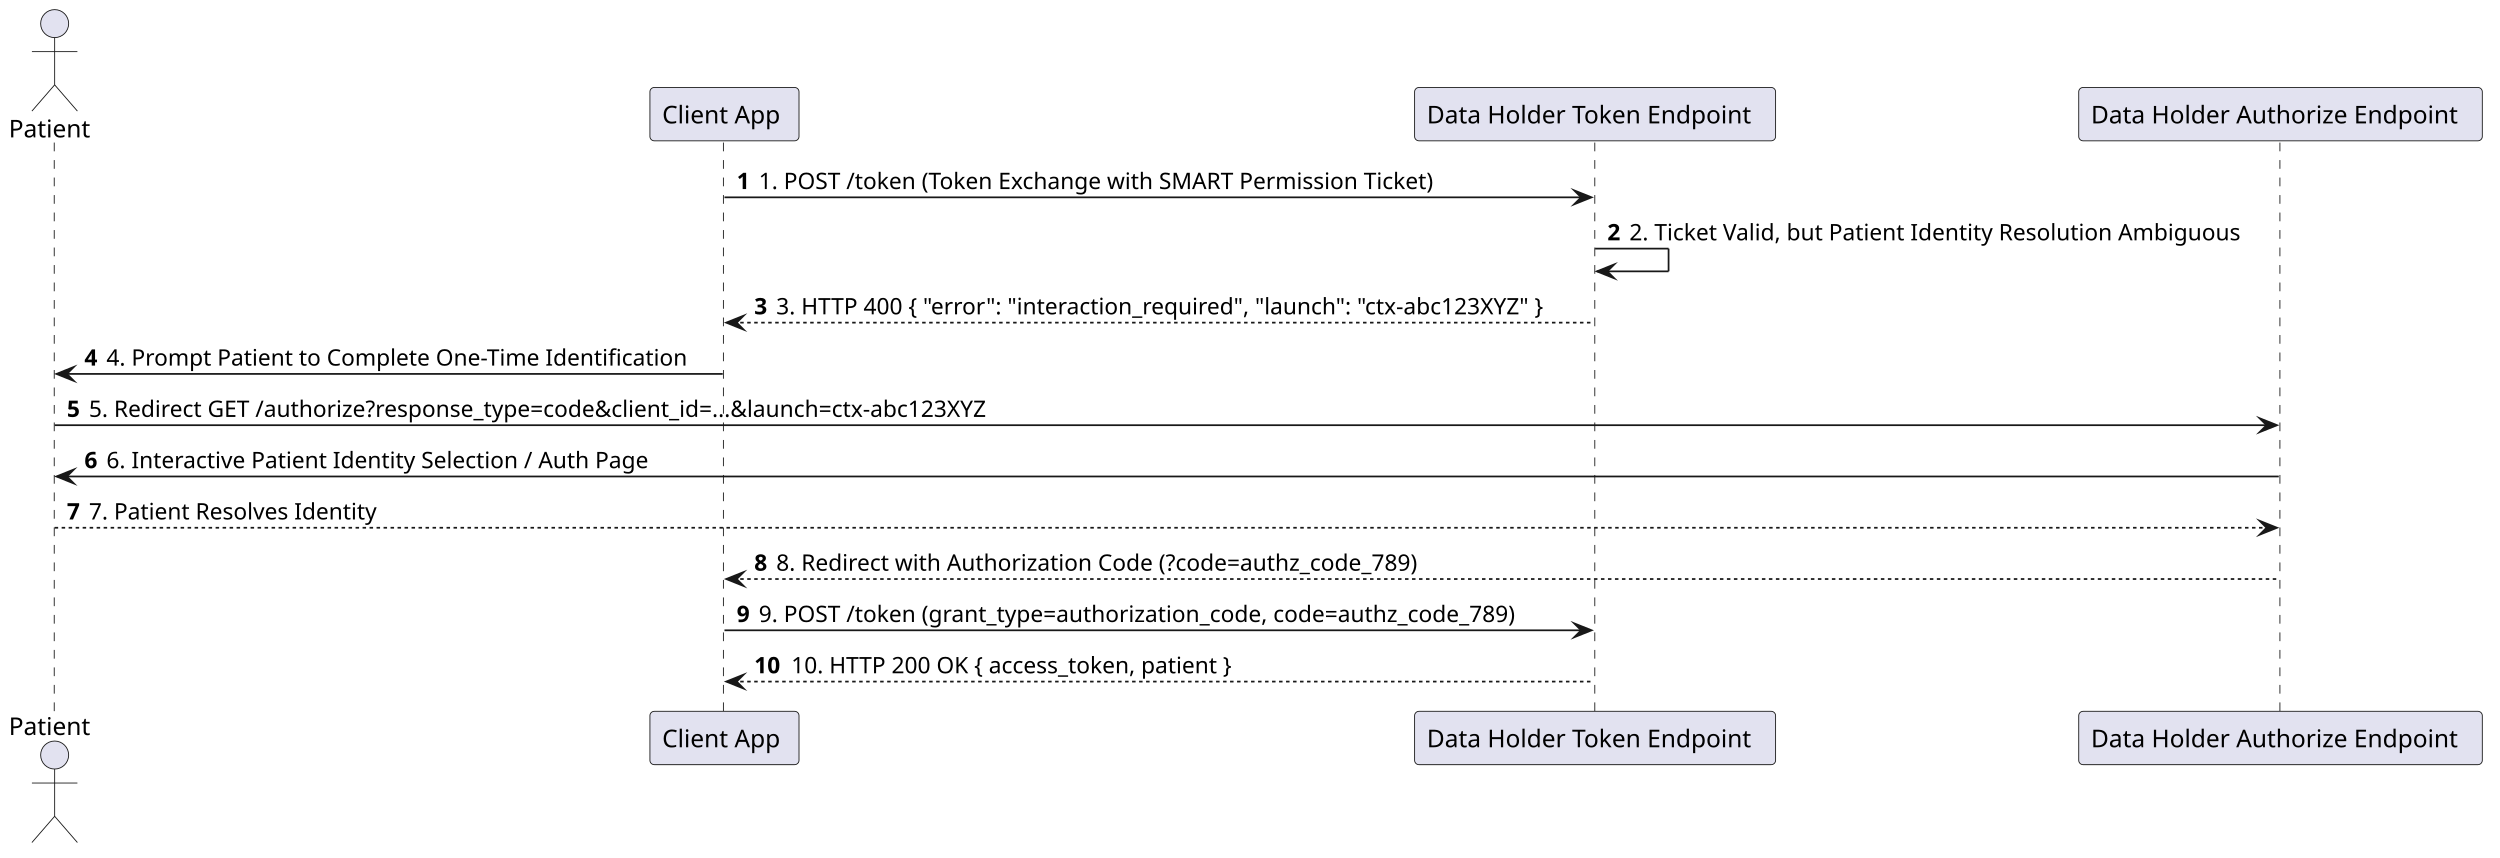
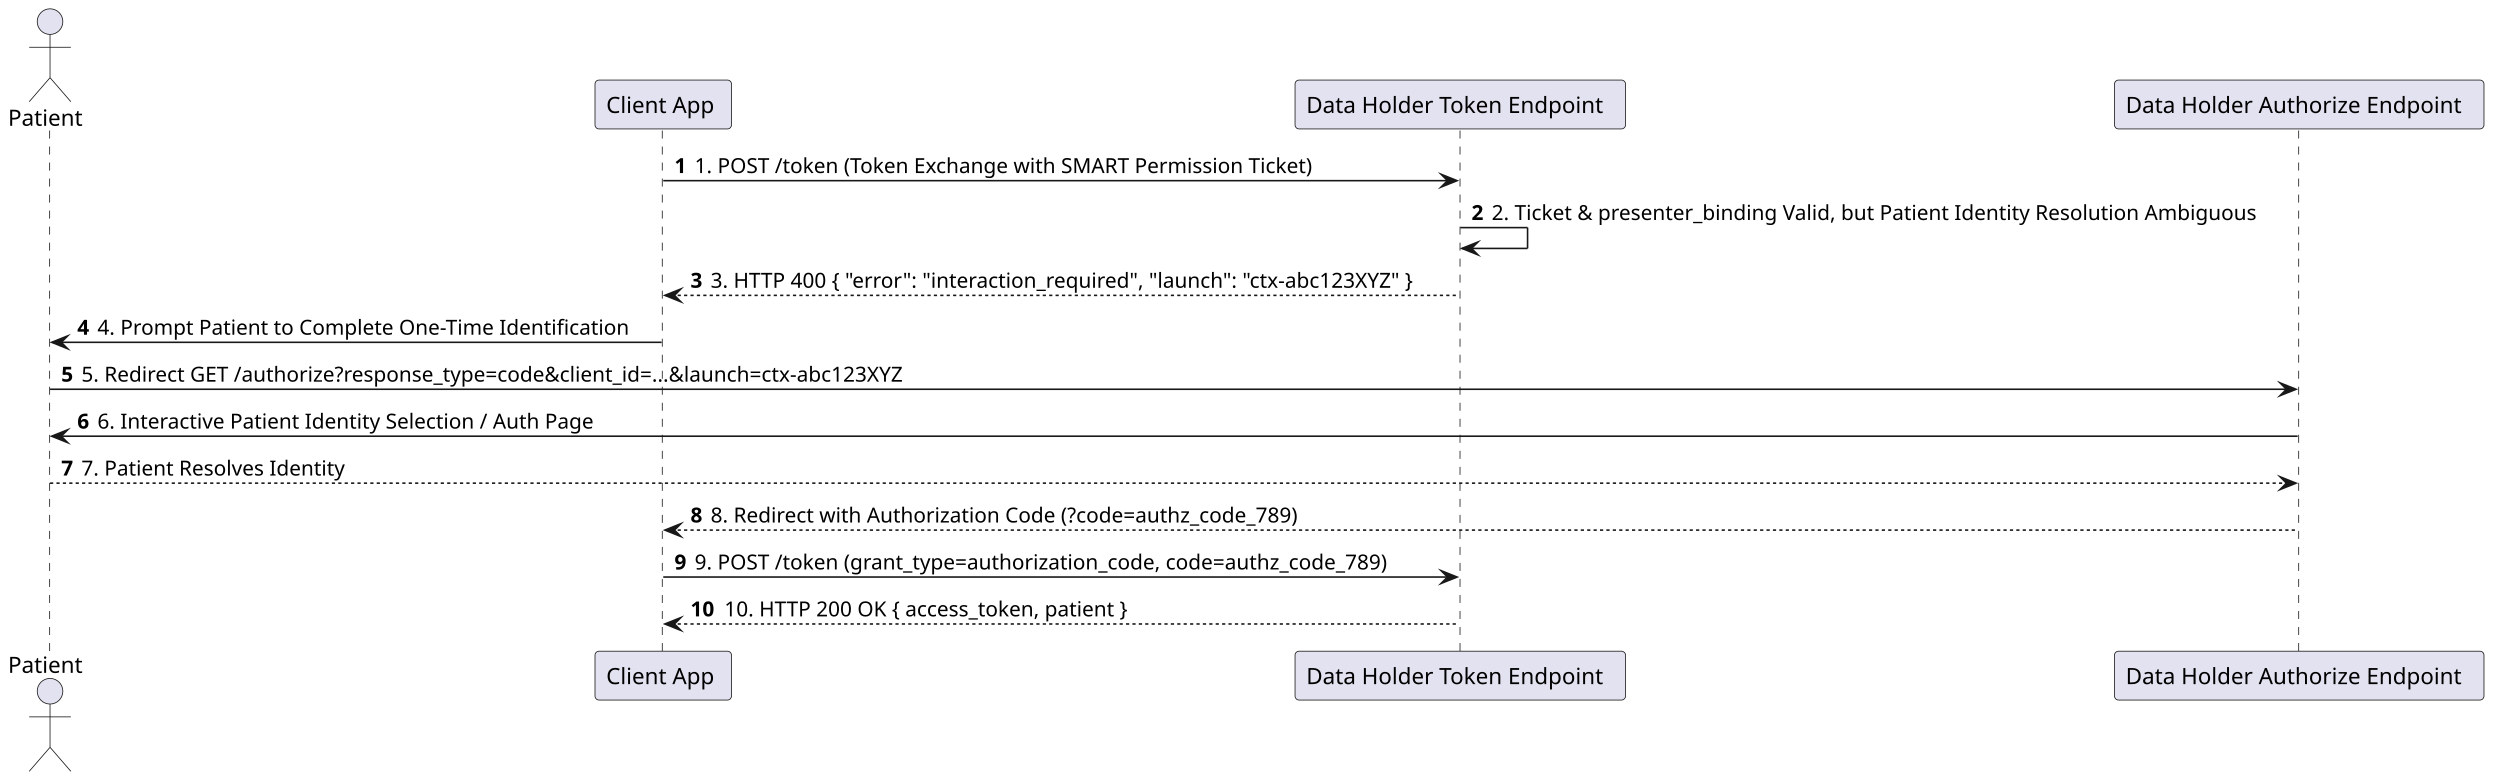
- <svg xmlns="http://www.w3.org/2000/svg" contentStyleType="text/css" data-diagram-type="SEQUENCE" height="490px" preserveAspectRatio="none" style="width:1429px;height:490px;background:#FFFFFF;" version="1.1" viewBox="0 0 1429 490" width="1429px" zoomAndPan="magnify">
+ <svg xmlns="http://www.w3.org/2000/svg" contentStyleType="text/css" data-diagram-type="SEQUENCE" height="313.92px" preserveAspectRatio="none" style="width:1000px;height:313px;background:#FFFFFF;" version="1.1" viewBox="0 0 1000 313" width="1000.059px" zoomAndPan="magnify">
  <defs />
  <g>
-     <g class="participant-lifeline" data-entity-uid="part1" data-qualified-name="Patient" data-source-line="70" id="part1-lifeline">
+     <g class="participant-lifeline" data-entity-uid="part1" data-qualified-name="Patient" data-source-line="3" id="part1-lifeline">
      <g>
-         <rect fill="#000000" fill-opacity="0" height="326.106" width="8" x="27.239" y="81.488" />
-         <line style="stroke:#181818;stroke-width:0.5;stroke-dasharray:5,5;" x1="31" x2="31" y1="81.488" y2="407.594" />
+         <rect fill="#000000" fill-opacity="0" height="208.92" width="5.125" x="17.451" y="52.206" />
+         <line style="stroke:#181818;stroke-width:0.32;stroke-dasharray:3.203,3.203;" x1="19.86" x2="19.86" y1="52.206" y2="261.126" />
      </g>
    </g>
-     <g class="participant-lifeline" data-entity-uid="part2" data-qualified-name="Client" data-source-line="71" id="part2-lifeline">
+     <g class="participant-lifeline" data-entity-uid="part2" data-qualified-name="Client" data-source-line="4" id="part2-lifeline">
      <g>
-         <rect fill="#000000" fill-opacity="0" height="326.106" width="8" x="410.104" y="81.488" />
-         <line style="stroke:#181818;stroke-width:0.5;stroke-dasharray:5,5;" x1="413.496" x2="413.496" y1="81.488" y2="407.594" />
+         <rect fill="#000000" fill-opacity="0" height="208.92" width="5.125" x="262.735" y="52.206" />
+         <line style="stroke:#181818;stroke-width:0.32;stroke-dasharray:3.203,3.203;" x1="264.908" x2="264.908" y1="52.206" y2="261.126" />
      </g>
    </g>
-     <g class="participant-lifeline" data-entity-uid="part3" data-qualified-name="DH_Token" data-source-line="72" id="part3-lifeline">
+     <g class="participant-lifeline" data-entity-uid="part3" data-qualified-name="DH_Token" data-source-line="5" id="part3-lifeline">
      <g>
-         <rect fill="#000000" fill-opacity="0" height="326.106" width="8" x="907.755" y="81.488" />
-         <line style="stroke:#181818;stroke-width:0.5;stroke-dasharray:5,5;" x1="911.583" x2="911.583" y1="81.488" y2="407.594" />
+         <rect fill="#000000" fill-opacity="0" height="208.92" width="5.125" x="581.556" y="52.206" />
+         <line style="stroke:#181818;stroke-width:0.32;stroke-dasharray:3.203,3.203;" x1="584.009" x2="584.009" y1="52.206" y2="261.126" />
      </g>
    </g>
-     <g class="participant-lifeline" data-entity-uid="part4" data-qualified-name="DH_Auth" data-source-line="73" id="part4-lifeline">
+     <g class="participant-lifeline" data-entity-uid="part4" data-qualified-name="DH_Auth" data-source-line="6" id="part4-lifeline">
      <g>
-         <rect fill="#000000" fill-opacity="0" height="326.106" width="8" x="1299.543" y="81.488" />
-         <line style="stroke:#181818;stroke-width:0.5;stroke-dasharray:5,5;" x1="1303.197" x2="1303.197" y1="81.488" y2="407.594" />
+         <rect fill="#000000" fill-opacity="0" height="208.92" width="5.125" x="917.134" y="52.206" />
+         <line style="stroke:#181818;stroke-width:0.32;stroke-dasharray:3.203,3.203;" x1="919.475" x2="919.475" y1="52.206" y2="261.126" />
      </g>
    </g>
-     <g class="participant participant-head" data-entity-uid="part1" data-qualified-name="Patient" data-source-line="70" id="part1-head">
-       <text fill="#000000" font-family="sans-serif" font-size="14" lengthAdjust="spacing" textLength="46.477" x="5" y="78.535">Patient</text>
-       <ellipse cx="31.239" cy="13.5" fill="#E2E2F0" rx="8" ry="8" style="stroke:#181818;stroke-width:0.5;" />
-       <path d="M31.239,21.5 L31.239,48.5 M18.239,29.5 L44.239,29.5 M31.239,48.5 L18.239,63.5 M31.239,48.5 L44.239,63.5" fill="none" style="stroke:#181818;stroke-width:0.5;" />
+     <g class="participant participant-head" data-entity-uid="part1" data-qualified-name="Patient" data-source-line="3" id="part1-head">
+       <text fill="#000000" font-family="sans-serif" font-size="8.969" lengthAdjust="spacing" textLength="29.776" x="3.203" y="50.314">Patient</text>
+       <ellipse cx="20.013" cy="8.649" fill="#E2E2F0" rx="5.125" ry="5.125" style="stroke:#181818;stroke-width:0.32;" />
+       <path d="M20.013,13.774 L20.013,31.072 M11.685,18.899 L28.342,18.899 M20.013,31.072 L11.685,40.681 M20.013,31.072 L28.342,40.681" fill="none" style="stroke:#181818;stroke-width:0.32;" />
    </g>
-     <g class="participant participant-tail" data-entity-uid="part1" data-qualified-name="Patient" data-source-line="70" id="part1-tail">
-       <text fill="#000000" font-family="sans-serif" font-size="14" lengthAdjust="spacing" textLength="46.477" x="5" y="420.129">Patient</text>
-       <ellipse cx="31.239" cy="431.582" fill="#E2E2F0" rx="8" ry="8" style="stroke:#181818;stroke-width:0.5;" />
-       <path d="M31.239,439.582 L31.239,466.582 M18.239,447.582 L44.239,447.582 M31.239,466.582 L18.239,481.582 M31.239,466.582 L44.239,481.582" fill="none" style="stroke:#181818;stroke-width:0.5;" />
+     <g class="participant participant-tail" data-entity-uid="part1" data-qualified-name="Patient" data-source-line="3" id="part1-tail">
+       <text fill="#000000" font-family="sans-serif" font-size="8.969" lengthAdjust="spacing" textLength="29.776" x="3.203" y="269.157">Patient</text>
+       <ellipse cx="20.013" cy="276.494" fill="#E2E2F0" rx="5.125" ry="5.125" style="stroke:#181818;stroke-width:0.32;" />
+       <path d="M20.013,281.62 L20.013,298.917 M11.685,286.745 L28.342,286.745 M20.013,298.917 L11.685,308.527 M20.013,298.917 L28.342,308.527" fill="none" style="stroke:#181818;stroke-width:0.32;" />
    </g>
-     <g class="participant participant-head" data-entity-uid="part2" data-qualified-name="Client" data-source-line="71" id="part2-head">
-       <rect fill="#E2E2F0" height="30.488" rx="2.5" ry="2.5" style="stroke:#181818;stroke-width:0.5;" width="85.217" x="371.496" y="50" />
-       <text fill="#000000" font-family="sans-serif" font-size="14" lengthAdjust="spacing" textLength="71.217" x="378.496" y="70.535">Client App</text>
+     <g class="participant participant-head" data-entity-uid="part2" data-qualified-name="Client" data-source-line="4" id="part2-head">
+       <rect fill="#E2E2F0" height="19.532" rx="1.602" ry="1.602" style="stroke:#181818;stroke-width:0.32;" width="54.594" x="238" y="32.033" />
+       <text fill="#000000" font-family="sans-serif" font-size="8.969" lengthAdjust="spacing" textLength="45.625" x="242.485" y="45.188">Client App</text>
    </g>
-     <g class="participant participant-tail" data-entity-uid="part2" data-qualified-name="Client" data-source-line="71" id="part2-tail">
-       <rect fill="#E2E2F0" height="30.488" rx="2.5" ry="2.5" style="stroke:#181818;stroke-width:0.5;" width="85.217" x="371.496" y="406.594" />
-       <text fill="#000000" font-family="sans-serif" font-size="14" lengthAdjust="spacing" textLength="71.217" x="378.496" y="427.129">Client App</text>
+     <g class="participant participant-tail" data-entity-uid="part2" data-qualified-name="Client" data-source-line="4" id="part2-tail">
+       <rect fill="#E2E2F0" height="19.532" rx="1.602" ry="1.602" style="stroke:#181818;stroke-width:0.32;" width="54.594" x="238" y="260.486" />
+       <text fill="#000000" font-family="sans-serif" font-size="8.969" lengthAdjust="spacing" textLength="45.625" x="242.485" y="273.641">Client App</text>
    </g>
-     <g class="participant participant-head" data-entity-uid="part3" data-qualified-name="DH_Token" data-source-line="72" id="part3-head">
-       <rect fill="#E2E2F0" height="30.488" rx="2.5" ry="2.5" style="stroke:#181818;stroke-width:0.5;" width="206.343" x="808.583" y="50" />
-       <text fill="#000000" font-family="sans-serif" font-size="14" lengthAdjust="spacing" textLength="192.343" x="815.583" y="70.535">Data Holder Token Endpoint</text>
+     <g class="participant participant-head" data-entity-uid="part3" data-qualified-name="DH_Token" data-source-line="5" id="part3-head">
+       <rect fill="#E2E2F0" height="19.532" rx="1.602" ry="1.602" style="stroke:#181818;stroke-width:0.32;" width="132.194" x="518.021" y="32.033" />
+       <text fill="#000000" font-family="sans-serif" font-size="8.969" lengthAdjust="spacing" textLength="123.225" x="522.506" y="45.188">Data Holder Token Endpoint</text>
    </g>
-     <g class="participant participant-tail" data-entity-uid="part3" data-qualified-name="DH_Token" data-source-line="72" id="part3-tail">
-       <rect fill="#E2E2F0" height="30.488" rx="2.5" ry="2.5" style="stroke:#181818;stroke-width:0.5;" width="206.343" x="808.583" y="406.594" />
-       <text fill="#000000" font-family="sans-serif" font-size="14" lengthAdjust="spacing" textLength="192.343" x="815.583" y="427.129">Data Holder Token Endpoint</text>
+     <g class="participant participant-tail" data-entity-uid="part3" data-qualified-name="DH_Token" data-source-line="5" id="part3-tail">
+       <rect fill="#E2E2F0" height="19.532" rx="1.602" ry="1.602" style="stroke:#181818;stroke-width:0.32;" width="132.194" x="518.021" y="260.486" />
+       <text fill="#000000" font-family="sans-serif" font-size="8.969" lengthAdjust="spacing" textLength="123.225" x="522.506" y="273.641">Data Holder Token Endpoint</text>
    </g>
-     <g class="participant participant-head" data-entity-uid="part4" data-qualified-name="DH_Auth" data-source-line="73" id="part4-head">
-       <rect fill="#E2E2F0" height="30.488" rx="2.5" ry="2.5" style="stroke:#181818;stroke-width:0.5;" width="230.692" x="1188.197" y="50" />
-       <text fill="#000000" font-family="sans-serif" font-size="14" lengthAdjust="spacing" textLength="216.692" x="1195.197" y="70.535">Data Holder Authorize Endpoint</text>
+     <g class="participant participant-head" data-entity-uid="part4" data-qualified-name="DH_Auth" data-source-line="6" id="part4-head">
+       <rect fill="#E2E2F0" height="19.532" rx="1.602" ry="1.602" style="stroke:#181818;stroke-width:0.32;" width="147.794" x="845.8" y="32.033" />
+       <text fill="#000000" font-family="sans-serif" font-size="8.969" lengthAdjust="spacing" textLength="138.825" x="850.284" y="45.188">Data Holder Authorize Endpoint</text>
    </g>
-     <g class="participant participant-tail" data-entity-uid="part4" data-qualified-name="DH_Auth" data-source-line="73" id="part4-tail">
-       <rect fill="#E2E2F0" height="30.488" rx="2.5" ry="2.5" style="stroke:#181818;stroke-width:0.5;" width="230.692" x="1188.197" y="406.594" />
-       <text fill="#000000" font-family="sans-serif" font-size="14" lengthAdjust="spacing" textLength="216.692" x="1195.197" y="427.129">Data Holder Authorize Endpoint</text>
+     <g class="participant participant-tail" data-entity-uid="part4" data-qualified-name="DH_Auth" data-source-line="6" id="part4-tail">
+       <rect fill="#E2E2F0" height="19.532" rx="1.602" ry="1.602" style="stroke:#181818;stroke-width:0.32;" width="147.794" x="845.8" y="260.486" />
+       <text fill="#000000" font-family="sans-serif" font-size="8.969" lengthAdjust="spacing" textLength="138.825" x="850.284" y="273.641">Data Holder Authorize Endpoint</text>
    </g>
-     <g class="message" data-entity-1="part2" data-entity-2="part3" data-source-line="75" id="msg1">
-       <polygon fill="#181818" points="899.755,108.799,909.755,112.799,899.755,116.799,903.755,112.799" style="stroke:#181818;stroke-width:1;stroke-linejoin:miter;stroke-miterlimit:10;" />
-       <line style="stroke:#181818;stroke-width:1;" x1="414.104" x2="905.755" y1="112.799" y2="112.799" />
-       <text fill="#000000" font-family="sans-serif" font-size="13" font-weight="700" lengthAdjust="spacing" textLength="8.576" x="421.104" y="108.057">1</text>
-       <text fill="#000000" font-family="sans-serif" font-size="13" lengthAdjust="spacing" textLength="405.59" x="433.68" y="108.057">1. POST /token (Token Exchange with SMART Permission Ticket)</text>
+     <g class="message" data-entity-1="part2" data-entity-2="part3" data-source-line="8" id="msg1">
+       <polygon fill="#181818" points="576.431,69.702,582.837,72.265,576.431,74.828,578.993,72.265" style="stroke:#181818;stroke-width:0.641;stroke-linejoin:miter;stroke-miterlimit:10;" />
+       <line style="stroke:#181818;stroke-width:0.641;" x1="265.297" x2="580.274" y1="72.265" y2="72.265" />
+       <text fill="#000000" font-family="sans-serif" font-size="8.329" font-weight="700" lengthAdjust="spacing" textLength="5.494" x="269.782" y="69.227">1</text>
+       <text fill="#000000" font-family="sans-serif" font-size="8.329" lengthAdjust="spacing" textLength="259.842" x="277.838" y="69.227">1. POST /token (Token Exchange with SMART Permission Ticket)</text>
    </g>
-     <g class="message" data-entity-1="part3" data-entity-2="part3" data-source-line="76" id="msg2">
-       <line style="stroke:#181818;stroke-width:1;" x1="911.755" x2="953.755" y1="142.109" y2="142.109" />
-       <line style="stroke:#181818;stroke-width:1;" x1="953.755" x2="953.755" y1="142.109" y2="155.109" />
-       <line style="stroke:#181818;stroke-width:1;" x1="912.755" x2="953.755" y1="155.109" y2="155.109" />
-       <polygon fill="#181818" points="922.755,151.109,912.755,155.109,922.755,159.109,918.755,155.109" style="stroke:#181818;stroke-width:1;stroke-linejoin:miter;stroke-miterlimit:10;" />
-       <text fill="#000000" font-family="sans-serif" font-size="13" font-weight="700" lengthAdjust="spacing" textLength="8.576" x="918.755" y="137.367">2</text>
-       <text fill="#000000" font-family="sans-serif" font-size="13" lengthAdjust="spacing" textLength="365.212" x="931.331" y="137.367">2. Ticket Valid, but Patient Identity Resolution Ambiguous</text>
+     <g class="message" data-entity-1="part3" data-entity-2="part3" data-source-line="9" id="msg2">
+       <line style="stroke:#181818;stroke-width:0.641;" x1="584.118" x2="611.026" y1="91.043" y2="91.043" />
+       <line style="stroke:#181818;stroke-width:0.641;" x1="611.026" x2="611.026" y1="91.043" y2="99.371" />
+       <line style="stroke:#181818;stroke-width:0.641;" x1="584.759" x2="611.026" y1="99.371" y2="99.371" />
+       <polygon fill="#181818" points="591.166,96.809,584.759,99.371,591.166,101.934,588.603,99.371" style="stroke:#181818;stroke-width:0.641;stroke-linejoin:miter;stroke-miterlimit:10;" />
+       <text fill="#000000" font-family="sans-serif" font-size="8.329" font-weight="700" lengthAdjust="spacing" textLength="5.494" x="588.603" y="88.005">2</text>
+       <text fill="#000000" font-family="sans-serif" font-size="8.329" lengthAdjust="spacing" textLength="318.552" x="596.66" y="88.005">2. Ticket &amp; presenter_binding Valid, but Patient Identity Resolution Ambiguous</text>
    </g>
-     <g class="message" data-entity-1="part3" data-entity-2="part2" data-source-line="77" id="msg3">
-       <polygon fill="#181818" points="425.104,180.42,415.104,184.42,425.104,188.42,421.104,184.42" style="stroke:#181818;stroke-width:1;stroke-linejoin:miter;stroke-miterlimit:10;" />
-       <line style="stroke:#181818;stroke-width:1;stroke-dasharray:2,2;" x1="419.104" x2="910.755" y1="184.42" y2="184.42" />
-       <text fill="#000000" font-family="sans-serif" font-size="13" font-weight="700" lengthAdjust="spacing" textLength="8.576" x="431.104" y="179.678">3</text>
-       <text fill="#000000" font-family="sans-serif" font-size="13" lengthAdjust="spacing" textLength="461.075" x="443.68" y="179.678">3. HTTP 400 { "error": "interaction_required", "launch": "ctx-abc123XYZ" }</text>
+     <g class="message" data-entity-1="part3" data-entity-2="part2" data-source-line="10" id="msg3">
+       <polygon fill="#181818" points="272.344,115.587,265.938,118.149,272.344,120.712,269.782,118.149" style="stroke:#181818;stroke-width:0.641;stroke-linejoin:miter;stroke-miterlimit:10;" />
+       <line style="stroke:#181818;stroke-width:0.641;stroke-dasharray:1.281,1.281;" x1="268.5" x2="583.478" y1="118.149" y2="118.149" />
+       <text fill="#000000" font-family="sans-serif" font-size="8.329" font-weight="700" lengthAdjust="spacing" textLength="5.494" x="276.188" y="115.111">3</text>
+       <text fill="#000000" font-family="sans-serif" font-size="8.329" lengthAdjust="spacing" textLength="295.389" x="284.245" y="115.111">3. HTTP 400 { "error": "interaction_required", "launch": "ctx-abc123XYZ" }</text>
    </g>
-     <g class="message" data-entity-1="part2" data-entity-2="part1" data-source-line="78" id="msg4">
-       <polygon fill="#181818" points="42.239,209.731,32.239,213.731,42.239,217.731,38.239,213.731" style="stroke:#181818;stroke-width:1;stroke-linejoin:miter;stroke-miterlimit:10;" />
-       <line style="stroke:#181818;stroke-width:1;" x1="36.239" x2="413.104" y1="213.731" y2="213.731" />
-       <text fill="#000000" font-family="sans-serif" font-size="13" font-weight="700" lengthAdjust="spacing" textLength="8.576" x="48.239" y="208.988">4</text>
-       <text fill="#000000" font-family="sans-serif" font-size="13" lengthAdjust="spacing" textLength="346.29" x="60.815" y="208.988">4. Prompt Patient to Complete One-Time Identification</text>
+     <g class="message" data-entity-1="part2" data-entity-2="part1" data-source-line="11" id="msg4">
+       <polygon fill="#181818" points="27.06,134.364,20.654,136.927,27.06,139.49,24.498,136.927" style="stroke:#181818;stroke-width:0.641;stroke-linejoin:miter;stroke-miterlimit:10;" />
+       <line style="stroke:#181818;stroke-width:0.641;" x1="23.216" x2="264.657" y1="136.927" y2="136.927" />
+       <text fill="#000000" font-family="sans-serif" font-size="8.329" font-weight="700" lengthAdjust="spacing" textLength="5.494" x="30.904" y="133.889">4</text>
+       <text fill="#000000" font-family="sans-serif" font-size="8.329" lengthAdjust="spacing" textLength="221.852" x="38.961" y="133.889">4. Prompt Patient to Complete One-Time Identification</text>
    </g>
-     <g class="message" data-entity-1="part1" data-entity-2="part4" data-source-line="79" id="msg5">
-       <polygon fill="#181818" points="1291.543,239.041,1301.543,243.041,1291.543,247.041,1295.543,243.041" style="stroke:#181818;stroke-width:1;stroke-linejoin:miter;stroke-miterlimit:10;" />
-       <line style="stroke:#181818;stroke-width:1;" x1="31.239" x2="1297.543" y1="243.041" y2="243.041" />
-       <text fill="#000000" font-family="sans-serif" font-size="13" font-weight="700" lengthAdjust="spacing" textLength="8.576" x="38.239" y="238.299">5</text>
-       <text fill="#000000" font-family="sans-serif" font-size="13" lengthAdjust="spacing" textLength="547.847" x="50.815" y="238.299">5. Redirect GET /authorize?response_type=code&amp;client_id=...&amp;launch=ctx-abc123XYZ</text>
+     <g class="message" data-entity-1="part1" data-entity-2="part4" data-source-line="12" id="msg5">
+       <polygon fill="#181818" points="912.009,153.142,918.415,155.705,912.009,158.268,914.571,155.705" style="stroke:#181818;stroke-width:0.641;stroke-linejoin:miter;stroke-miterlimit:10;" />
+       <line style="stroke:#181818;stroke-width:0.641;" x1="20.013" x2="915.853" y1="155.705" y2="155.705" />
+       <text fill="#000000" font-family="sans-serif" font-size="8.329" font-weight="700" lengthAdjust="spacing" textLength="5.494" x="24.498" y="152.667">5</text>
+       <text fill="#000000" font-family="sans-serif" font-size="8.329" lengthAdjust="spacing" textLength="350.98" x="32.554" y="152.667">5. Redirect GET /authorize?response_type=code&amp;client_id=...&amp;launch=ctx-abc123XYZ</text>
    </g>
-     <g class="message" data-entity-1="part4" data-entity-2="part1" data-source-line="80" id="msg6">
-       <polygon fill="#181818" points="42.239,268.352,32.239,272.352,42.239,276.352,38.239,272.352" style="stroke:#181818;stroke-width:1;stroke-linejoin:miter;stroke-miterlimit:10;" />
-       <line style="stroke:#181818;stroke-width:1;" x1="36.239" x2="1302.543" y1="272.352" y2="272.352" />
-       <text fill="#000000" font-family="sans-serif" font-size="13" font-weight="700" lengthAdjust="spacing" textLength="8.576" x="48.239" y="267.609">6</text>
-       <text fill="#000000" font-family="sans-serif" font-size="13" lengthAdjust="spacing" textLength="320.538" x="60.815" y="267.609">6. Interactive Patient Identity Selection / Auth Page</text>
+     <g class="message" data-entity-1="part4" data-entity-2="part1" data-source-line="13" id="msg6">
+       <polygon fill="#181818" points="27.06,171.92,20.654,174.483,27.06,177.045,24.498,174.483" style="stroke:#181818;stroke-width:0.641;stroke-linejoin:miter;stroke-miterlimit:10;" />
+       <line style="stroke:#181818;stroke-width:0.641;" x1="23.216" x2="919.056" y1="174.483" y2="174.483" />
+       <text fill="#000000" font-family="sans-serif" font-size="8.329" font-weight="700" lengthAdjust="spacing" textLength="5.494" x="30.904" y="171.445">6</text>
+       <text fill="#000000" font-family="sans-serif" font-size="8.329" lengthAdjust="spacing" textLength="205.353" x="38.961" y="171.445">6. Interactive Patient Identity Selection / Auth Page</text>
    </g>
-     <g class="message" data-entity-1="part1" data-entity-2="part4" data-source-line="81" id="msg7">
-       <polygon fill="#181818" points="1291.543,297.662,1301.543,301.662,1291.543,305.662,1295.543,301.662" style="stroke:#181818;stroke-width:1;stroke-linejoin:miter;stroke-miterlimit:10;" />
-       <line style="stroke:#181818;stroke-width:1;stroke-dasharray:2,2;" x1="31.239" x2="1297.543" y1="301.662" y2="301.662" />
-       <text fill="#000000" font-family="sans-serif" font-size="13" font-weight="700" lengthAdjust="spacing" textLength="8.576" x="38.239" y="296.92">7</text>
-       <text fill="#000000" font-family="sans-serif" font-size="13" lengthAdjust="spacing" textLength="169.774" x="50.815" y="296.92">7. Patient Resolves Identity</text>
+     <g class="message" data-entity-1="part1" data-entity-2="part4" data-source-line="14" id="msg7">
+       <polygon fill="#181818" points="912.009,190.698,918.415,193.261,912.009,195.823,914.571,193.261" style="stroke:#181818;stroke-width:0.641;stroke-linejoin:miter;stroke-miterlimit:10;" />
+       <line style="stroke:#181818;stroke-width:0.641;stroke-dasharray:1.281,1.281;" x1="20.013" x2="915.853" y1="193.261" y2="193.261" />
+       <text fill="#000000" font-family="sans-serif" font-size="8.329" font-weight="700" lengthAdjust="spacing" textLength="5.494" x="24.498" y="190.223">7</text>
+       <text fill="#000000" font-family="sans-serif" font-size="8.329" lengthAdjust="spacing" textLength="108.766" x="32.554" y="190.223">7. Patient Resolves Identity</text>
    </g>
-     <g class="message" data-entity-1="part4" data-entity-2="part2" data-source-line="82" id="msg8">
-       <polygon fill="#181818" points="425.104,326.973,415.104,330.973,425.104,334.973,421.104,330.973" style="stroke:#181818;stroke-width:1;stroke-linejoin:miter;stroke-miterlimit:10;" />
-       <line style="stroke:#181818;stroke-width:1;stroke-dasharray:2,2;" x1="419.104" x2="1302.543" y1="330.973" y2="330.973" />
-       <text fill="#000000" font-family="sans-serif" font-size="13" font-weight="700" lengthAdjust="spacing" textLength="8.576" x="431.104" y="326.231">8</text>
-       <text fill="#000000" font-family="sans-serif" font-size="13" lengthAdjust="spacing" textLength="387.531" x="443.68" y="326.231">8. Redirect with Authorization Code (?code=authz_code_789)</text>
+     <g class="message" data-entity-1="part4" data-entity-2="part2" data-source-line="15" id="msg8">
+       <polygon fill="#181818" points="272.344,209.476,265.938,212.039,272.344,214.601,269.782,212.039" style="stroke:#181818;stroke-width:0.641;stroke-linejoin:miter;stroke-miterlimit:10;" />
+       <line style="stroke:#181818;stroke-width:0.641;stroke-dasharray:1.281,1.281;" x1="268.5" x2="919.056" y1="212.039" y2="212.039" />
+       <text fill="#000000" font-family="sans-serif" font-size="8.329" font-weight="700" lengthAdjust="spacing" textLength="5.494" x="276.188" y="209">8</text>
+       <text fill="#000000" font-family="sans-serif" font-size="8.329" lengthAdjust="spacing" textLength="248.273" x="284.245" y="209">8. Redirect with Authorization Code (?code=authz_code_789)</text>
    </g>
-     <g class="message" data-entity-1="part2" data-entity-2="part3" data-source-line="83" id="msg9">
-       <polygon fill="#181818" points="899.755,356.283,909.755,360.283,899.755,364.283,903.755,360.283" style="stroke:#181818;stroke-width:1;stroke-linejoin:miter;stroke-miterlimit:10;" />
-       <line style="stroke:#181818;stroke-width:1;" x1="414.104" x2="905.755" y1="360.283" y2="360.283" />
-       <text fill="#000000" font-family="sans-serif" font-size="13" font-weight="700" lengthAdjust="spacing" textLength="8.576" x="421.104" y="355.541">9</text>
-       <text fill="#000000" font-family="sans-serif" font-size="13" lengthAdjust="spacing" textLength="458.758" x="433.68" y="355.541">9. POST /token (grant_type=authorization_code, code=authz_code_789)</text>
+     <g class="message" data-entity-1="part2" data-entity-2="part3" data-source-line="16" id="msg9">
+       <polygon fill="#181818" points="576.431,228.254,582.837,230.816,576.431,233.379,578.993,230.816" style="stroke:#181818;stroke-width:0.641;stroke-linejoin:miter;stroke-miterlimit:10;" />
+       <line style="stroke:#181818;stroke-width:0.641;" x1="265.297" x2="580.274" y1="230.816" y2="230.816" />
+       <text fill="#000000" font-family="sans-serif" font-size="8.329" font-weight="700" lengthAdjust="spacing" textLength="5.494" x="269.782" y="227.778">9</text>
+       <text fill="#000000" font-family="sans-serif" font-size="8.329" lengthAdjust="spacing" textLength="293.904" x="277.838" y="227.778">9. POST /token (grant_type=authorization_code, code=authz_code_789)</text>
    </g>
-     <g class="message" data-entity-1="part3" data-entity-2="part2" data-source-line="84" id="msg10">
-       <polygon fill="#181818" points="425.104,385.594,415.104,389.594,425.104,393.594,421.104,389.594" style="stroke:#181818;stroke-width:1;stroke-linejoin:miter;stroke-miterlimit:10;" />
-       <line style="stroke:#181818;stroke-width:1;stroke-dasharray:2,2;" x1="419.104" x2="910.755" y1="389.594" y2="389.594" />
-       <text fill="#000000" font-family="sans-serif" font-size="13" font-weight="700" lengthAdjust="spacing" textLength="17.151" x="431.104" y="384.852">10</text>
-       <text fill="#000000" font-family="sans-serif" font-size="13" lengthAdjust="spacing" textLength="265.745" x="452.256" y="384.852">10. HTTP 200 OK { access_token, patient }</text>
+     <g class="message" data-entity-1="part3" data-entity-2="part2" data-source-line="17" id="msg10">
+       <polygon fill="#181818" points="272.344,247.032,265.938,249.594,272.344,252.157,269.782,249.594" style="stroke:#181818;stroke-width:0.641;stroke-linejoin:miter;stroke-miterlimit:10;" />
+       <line style="stroke:#181818;stroke-width:0.641;stroke-dasharray:1.281,1.281;" x1="268.5" x2="583.478" y1="249.594" y2="249.594" />
+       <text fill="#000000" font-family="sans-serif" font-size="8.329" font-weight="700" lengthAdjust="spacing" textLength="10.988" x="276.188" y="246.556">10</text>
+       <text fill="#000000" font-family="sans-serif" font-size="8.329" lengthAdjust="spacing" textLength="170.25" x="289.739" y="246.556">10. HTTP 200 OK { access_token, patient }</text>
    </g>
  </g>
</svg>
